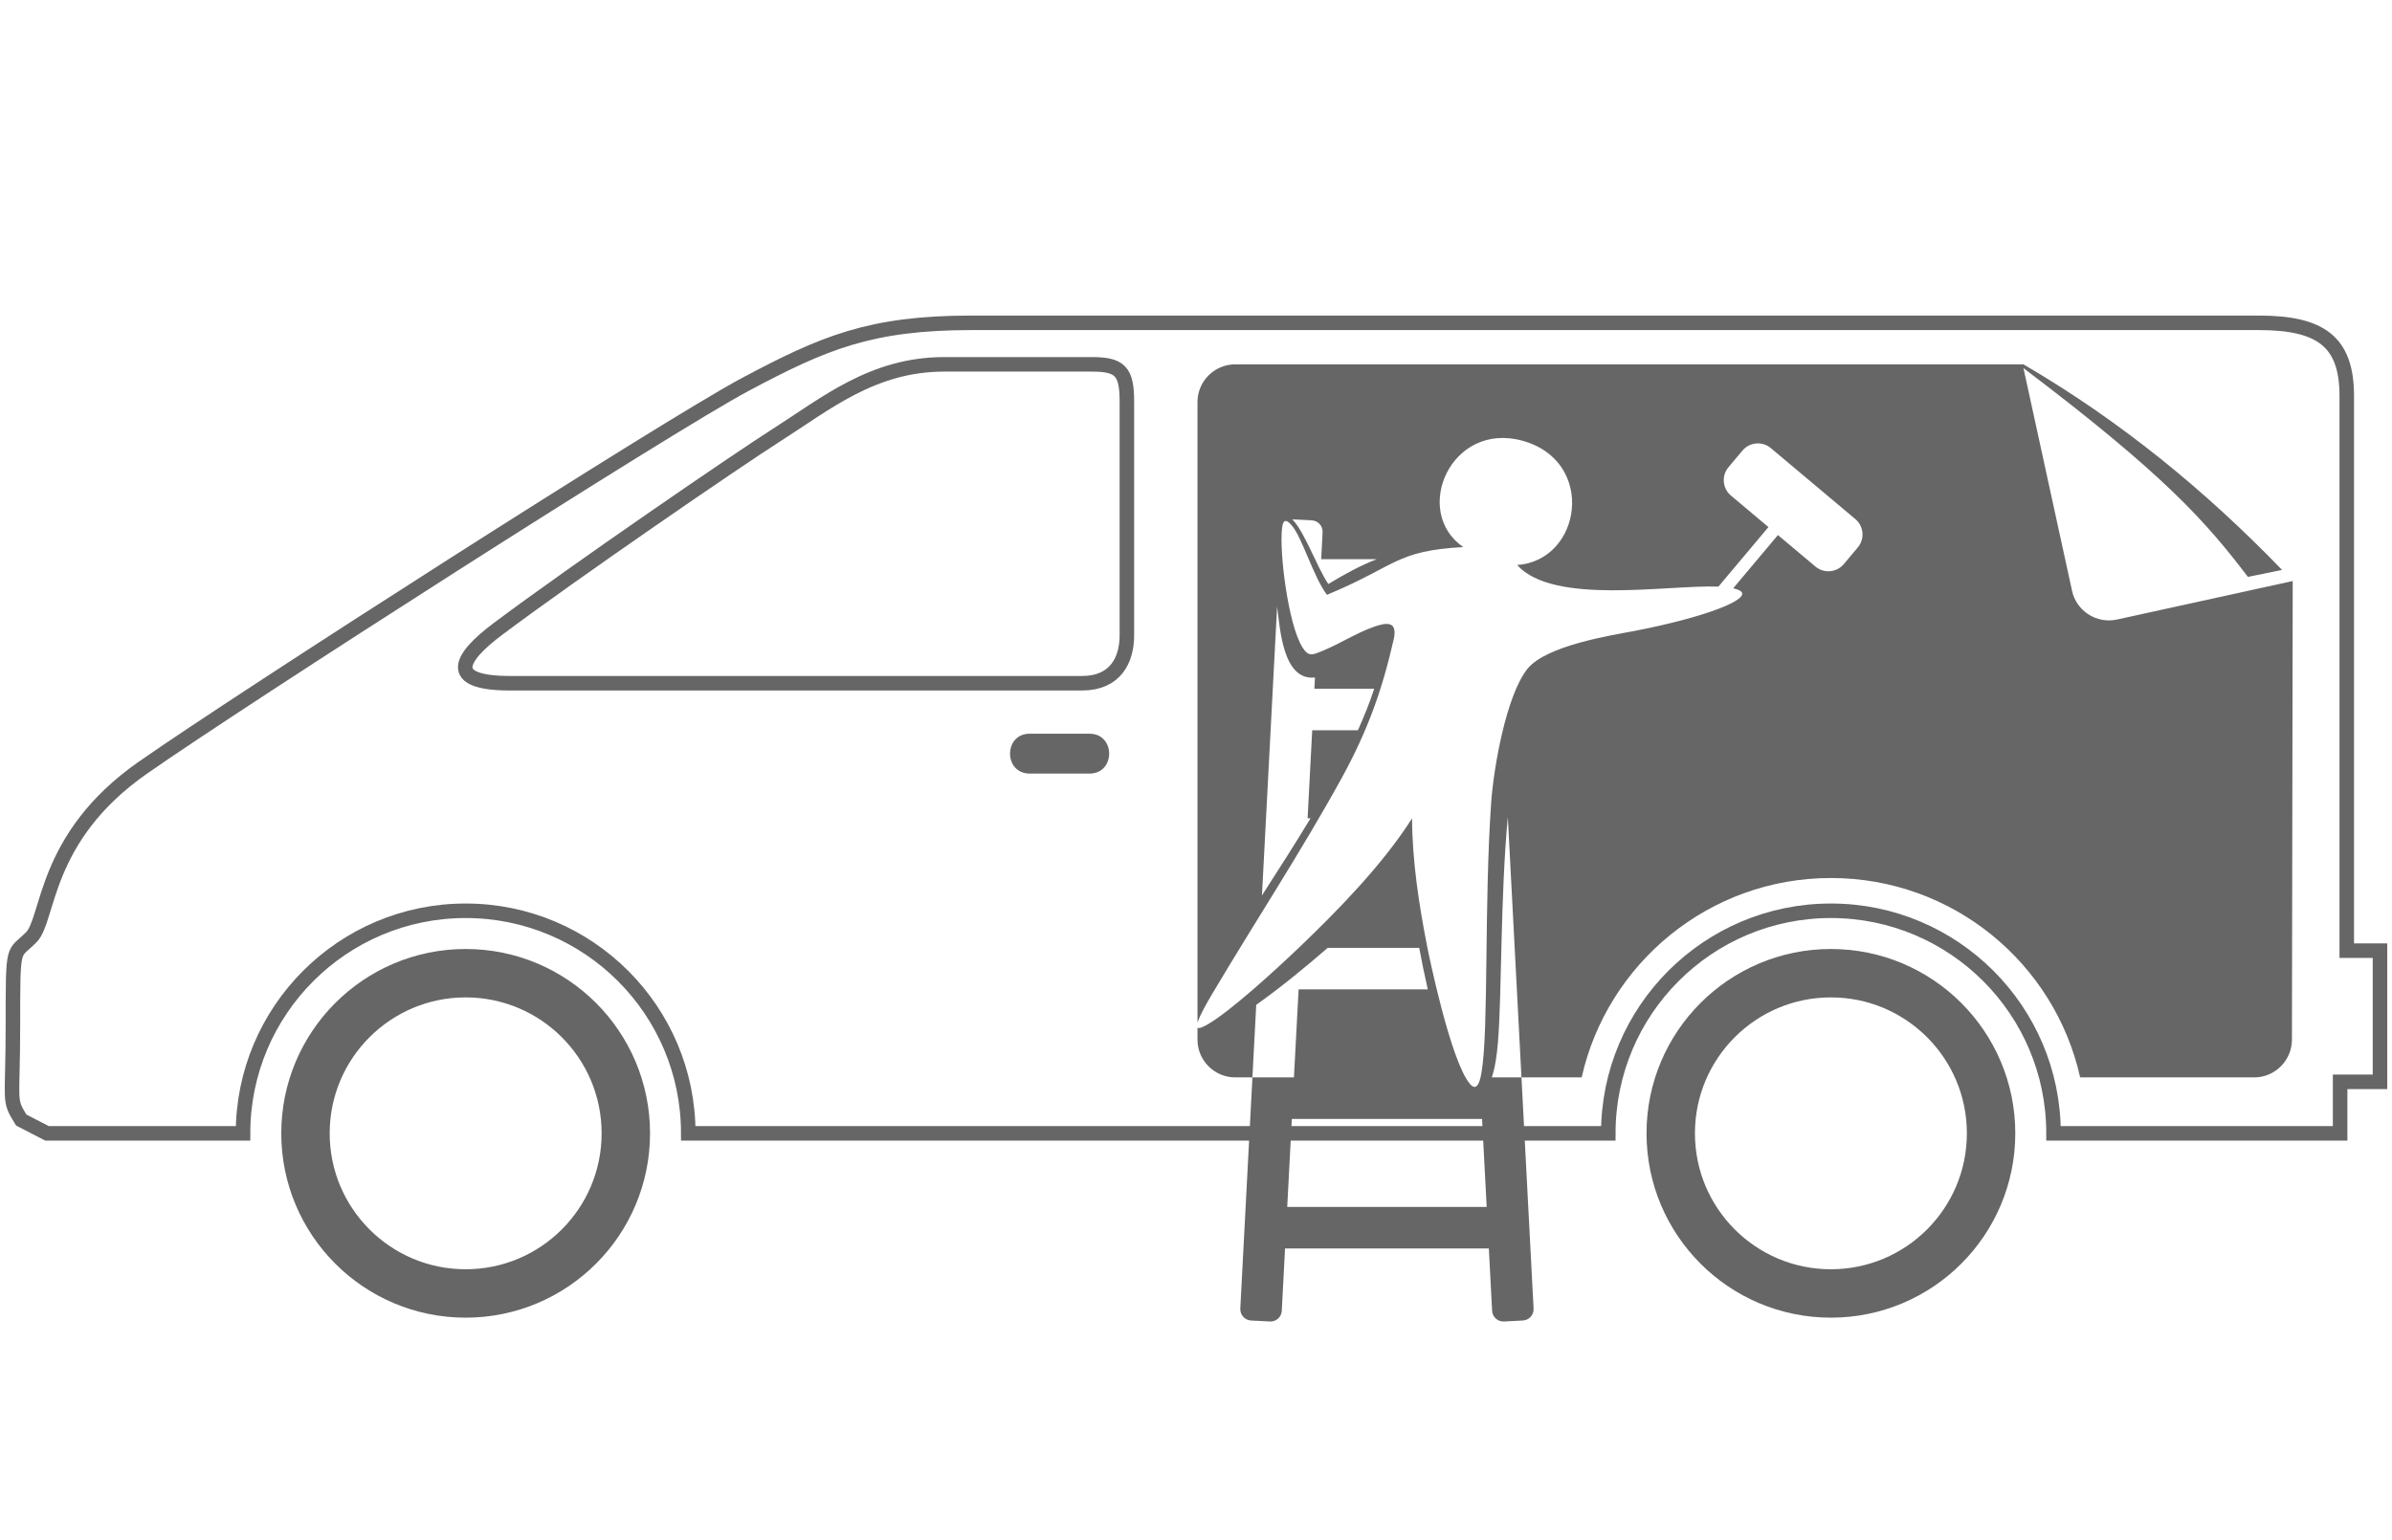
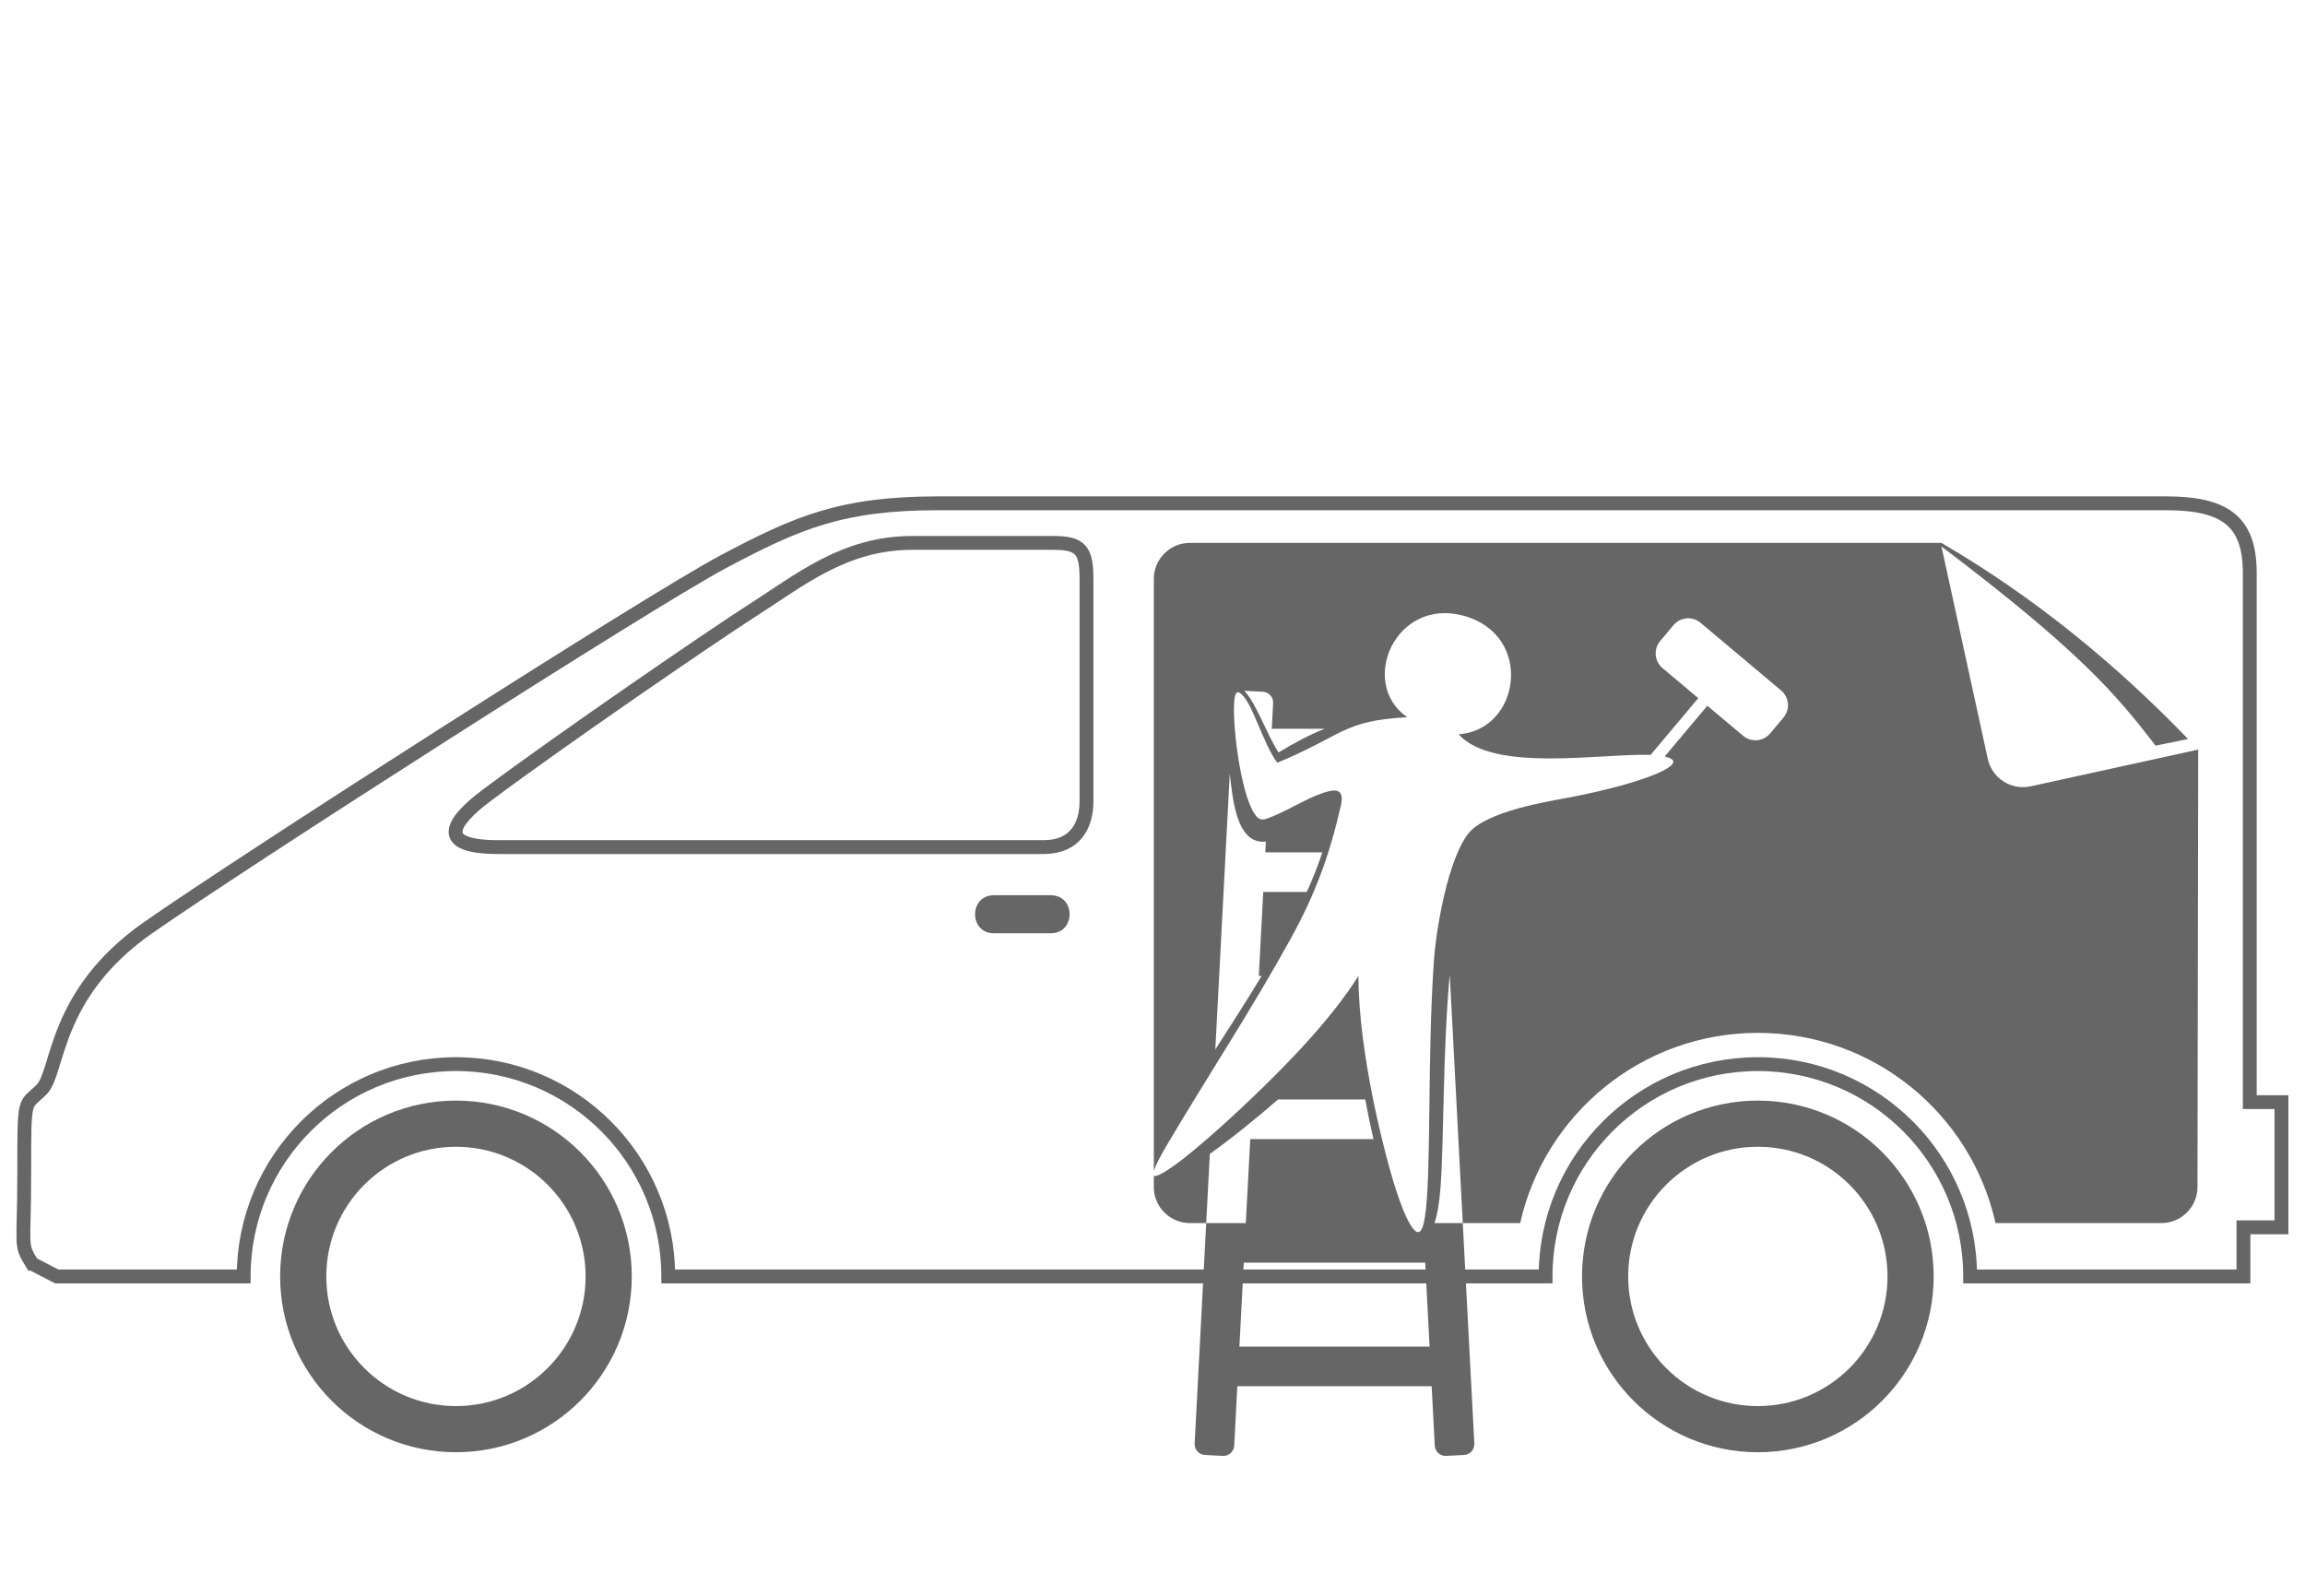
- <svg xmlns="http://www.w3.org/2000/svg" xml:space="preserve" width="247px" height="159px" version="1.1" style="shape-rendering:geometricPrecision; text-rendering:geometricPrecision; image-rendering:optimizeQuality; fill-rule:evenodd; clip-rule:evenodd" viewBox="0 0 24700 15899.9">
+ <svg xmlns="http://www.w3.org/2000/svg" xml:space="preserve" width="260px" height="180px" version="1.1" style="shape-rendering:geometricPrecision; text-rendering:geometricPrecision; image-rendering:optimizeQuality; fill-rule:evenodd; clip-rule:evenodd" viewBox="0 0 26000 18000">
  <defs>
    <style type="text/css">
   
-     .str1 {stroke:#666666;stroke-width:150;stroke-miterlimit:22.926}
-     .str0 {stroke:#666666;stroke-width:150;stroke-miterlimit:22.926}
-     .str2 {stroke:#666666;stroke-width:500;stroke-miterlimit:22.926}
-     .str3 {stroke:#666666;stroke-width:500;stroke-miterlimit:22.926}
+     .str0 {stroke:#666666;stroke-width:156.3;stroke-miterlimit:22.926}
+     .str1 {stroke:#666666;stroke-width:520.8;stroke-miterlimit:22.926}
    .fil0 {fill:none}
    .fil1 {fill:#666666}
   
  </style>
  </defs>
  <g id="Layer_x0020_1">
-     <g id="_2394952775152">
-       <path class="fil0 str0" d="M5140.1 6497.6c792.3,-594.1 2484.9,-1753.5 2876.3,-2002.3 509.6,-323.9 995,-732 1732.7,-732 737.7,0 1235.3,0 1526.9,0 291.6,0 360.2,73.2 360.2,384.3 0,311.1 0,2159.4 0,2415.5 0,256.2 -120,494.1 -463.2,494.1 -343.1,0 -5648.4,0 -5905.7,0 -675.1,0 -517.5,-266.9 -127.2,-559.6z" />
-       <path class="fil0 str1" d="M219.3 11569c-137.3,-223 -85.8,-154.3 -85.8,-995 0,-840.6 0,-703.4 188.7,-892.1 188.7,-188.7 120.1,-1029.3 1149.4,-1749.8 1029.4,-720.6 5421.1,-3534 6227.4,-3962.9 806.4,-428.9 1286.7,-634.8 2333.2,-634.8 1046.5,0 12656.7,0 13291.5,0 634.7,0 909.2,188.7 909.2,754.9 0,566.1 0,5729.9 0,5729.9l343.1 0 0 1355.2 -411.7 0 0 531.9 -2959.4 0c0,-1269.7 -1029.2,-2298.9 -2298.8,-2298.9 -1269.6,0 -2298.8,1029.2 -2298.8,2298.9l-9500.1 0c0,-1269.7 -1029.2,-2298.9 -2298.8,-2298.9 -1269.7,0 -2298.9,1029.2 -2298.9,2298.9l-2024.3 0 -265.9 -137.3z" />
-       <path class="fil1" d="M10632.7 7578.5l617.6 0c270.6,0 270.6,411.8 0,411.8l-617.6 0c-270.5,0 -270.5,-411.8 0,-411.8z" />
-       <path class="fil1" d="M20894.4 3802c1468.7,1112.1 1882.3,1585.6 2318,2156.8 117.5,-24 235,-48 352.5,-72.1 -788.4,-816.4 -1663.2,-1535.4 -2670.6,-2123.4l-8139.9 0c-213.9,0 -389,175.1 -389,389.1l0 6411.7c24.5,-79.8 98.2,-207.7 152.3,-298.7 441,-743.8 916.4,-1465.3 1333.4,-2222.9 275.1,-500.7 421.2,-916.9 539.8,-1435.7 45.1,-198.5 -78,-175.3 -198.1,-134.7 -187.9,65.5 -355.2,176.8 -537.9,251.3 -97.1,39.5 -141.4,66.8 -206.4,-37.9 -149,-240.3 -239.1,-987.9 -210.1,-1228.4 7.3,-61.7 25.1,-117.4 98,-33.1 112.2,129.7 220,523 365.8,720 724.9,-301.8 705.9,-454.1 1407.2,-493.3 -532.3,-368.2 -128.6,-1300.5 609.9,-1098.8 766.3,209 616.4,1237.1 -53.4,1284 375.5,418.6 1549,203.7 2078.7,223.1l516.5 -614.8 -387.6 -325.6c-87.4,-73.4 -98.8,-205 -25.4,-292.4l145 -172.6c73.5,-87.4 205,-98.9 292.4,-25.4l873.2 733.5c87.4,73.5 98.8,205 25.4,292.4l-145 172.7c-73.4,87.4 -205,98.8 -292.3,25.4l-387.7 -325.6 -461.4 549.3c29.4,6.7 53.7,15.5 71.9,26.9 128.8,81.2 -347.4,270.8 -1100.5,416 -205.5,39.6 -903.8,144.9 -1098.6,392.2 -218.1,276.9 -347.6,1021.1 -372.6,1380.4 -72.9,1046.2 -25.4,2327.5 -97.6,2774 -9.2,56.9 -36.4,231.2 -121.7,130.5 -203.8,-241.2 -433,-1376 -438.8,-1405.6 -85.4,-432 -157.6,-896.4 -158.6,-1338.2 -296.4,470.4 -768,954.3 -1166.8,1334.8 -229.8,219.7 -711.1,662.1 -948.1,796.4 -19.1,10.9 -81.4,46.2 -100.9,32.5l0 123.6c0,213.9 175.1,389 389,389l178.2 0 -125.2 2388.4c-3.3,64.1 46.4,119.3 110.5,122.7l195.2 10.2c64.1,3.4 119.3,-46.3 122.7,-110.4l33.7 -643.9 2104.4 0 33.8 643.9c3.3,64.1 58.5,113.8 122.6,110.4l195.3 -10.2c64,-3.3 113.7,-58.6 110.4,-122.7l-125.2 -2388.4 -305.4 0 -0.8 -0.6c33.4,-98.3 53.1,-230.8 64.3,-373.8 40.1,-513.4 23.6,-1482.3 101,-2315l140.9 2689.4 621.7 0c264.2,-1177.6 1316.3,-2059.4 2573.6,-2059.4 1258.6,0 2310.8,879.9 2573.6,2059.4 121.4,0 1462.4,0 1798,0 213.9,0 388.7,-175.2 389.1,-389l7.9 -4737.8 -1815.2 397.7c-208.8,45.8 -417.8,-87.6 -463.3,-296.6l-501.8 -2300.7zm-6679.4 1973.9l-572.4 0 14.6 -278.3c3.3,-64.1 -46.3,-119.3 -110.4,-122.7l-202.2 -10.3c128.6,130.2 246.9,479.2 371.6,667.7 174.4,-105.2 329.3,-189.4 498.8,-256.4zm-1027.5 488.5l-156.4 2984.4c163.2,-254.7 336.8,-523.2 501.8,-796.7l-30.6 0 47.7 -909.2 471.7 0c63.1,-139.9 120.9,-283 168.5,-428.9l-617.7 0 6 -116c-332.9,35.6 -360.6,-507.7 -391,-733.6zm1555.9 3954.8c-32.9,-143.4 -62.6,-289.1 -88.5,-428.9l-944.8 0c-243,211.6 -503.9,422.4 -738.2,588.7l-39.3 749.4 428.7 0 48.4 -909.2 1333.7 0zm608.1 2247.3l-47.7 -909.2 -1964.2 0 -47.6 909.2 2059.5 0z" />
-       <circle class="fil0 str2" cx="4808.4" cy="11706.2" r="1654" />
-       <circle class="fil0 str3" cx="18906.1" cy="11706.2" r="1654" />
+     <g id="_2864948673856">
+       <g id="_2394952775152">
+         <path class="fil0 str0" d="M5488.7 8972c825.3,-618.8 2588.4,-1826.5 2996.1,-2085.7 530.8,-337.4 1036.4,-762.5 1804.9,-762.5 768.4,0 1286.8,0 1590.5,0 303.7,0 375.2,76.2 375.2,400.3 0,324 0,2249.4 0,2516.1 0,266.9 -125,514.7 -482.5,514.7 -357.4,0 -5883.8,0 -6151.8,0 -703.2,0 -539,-278 -132.5,-582.9l0.1 0z" />
+         <path class="fil0 str0" d="M362.8 14254.7c-143,-232.3 -89.3,-160.7 -89.3,-1036.4 0,-875.7 0,-732.8 196.5,-929.3 196.6,-196.6 125.2,-1072.2 1197.3,-1822.7 1072.3,-750.6 5647,-3681.2 6486.9,-4128 840,-446.8 1340.3,-661.3 2430.4,-661.3 1090.2,0 13184.1,0 13845.4,0 661.1,0 947,196.6 947,786.4 0,589.7 0,5968.6 0,5968.6l357.4 0 0 1411.7 -428.8 0 0 554 -3082.7 0c0,-1322.6 -1072.1,-2394.7 -2394.6,-2394.7 -1322.5,0 -2394.6,1072.1 -2394.6,2394.7l-9895.9 0c0,-1322.6 -1072.1,-2394.7 -2394.6,-2394.7 -1322.6,0 -2394.6,1072.1 -2394.6,2394.7l-2108.7 0 -277 -143 -0.1 0z" />
+         <path class="fil1" d="M11210.1 10098l643.4 0c281.9,0 281.9,429 0,429l-643.4 0c-281.8,0 -281.8,-429 0,-429z" />
+         <path class="fil1" d="M21899.4 6164.1c1529.9,1158.4 1960.8,1651.7 2414.6,2246.7 122.4,-25 244.8,-50 367.2,-75.1 -821.3,-850.5 -1732.5,-1599.4 -2781.9,-2211.9l-8479.1 0c-222.8,0 -405.2,182.4 -405.2,405.3l0 6678.8c25.6,-83.1 102.3,-216.3 158.7,-311.1 459.4,-774.8 954.6,-1526.4 1389,-2315.5 286.6,-521.6 438.7,-955.1 562.3,-1495.5 46.9,-206.8 -81.3,-182.6 -206.4,-140.3 -195.7,68.2 -370,184.1 -560.3,261.7 -101.1,41.2 -147.3,69.6 -215,-39.5 -155.2,-250.3 -249,-1029 -218.8,-1279.5 7.6,-64.3 26.1,-122.3 102,-34.5 116.9,135.1 229.2,544.8 381.1,750 755.1,-314.4 735.3,-473 1465.8,-513.9 -554.5,-383.5 -134,-1354.7 635.3,-1144.5 798.2,217.7 642.1,1288.6 -55.6,1337.5 391.1,436 1613.5,212.2 2165.3,232.4l538 -640.5 -403.7 -339.1c-91.1,-76.5 -103,-213.6 -26.5,-304.6l151 -179.8c76.6,-91 213.6,-103 304.6,-26.5l909.6 764.1c91,76.6 102.9,213.5 26.4,304.6l-151 179.9c-76.5,91 -213.6,102.9 -304.5,26.4l-403.9 -339.2 -480.6 572.2c30.6,7 56,16.2 74.9,28.1 134.2,84.5 -361.9,282.1 -1146.3,433.3 -214.1,41.3 -941.5,151 -1144.4,408.6 -227.2,288.4 -362.1,1063.6 -388.1,1437.9 -75.9,1089.8 -26.4,2424.4 -101.6,2889.5 -9.6,59.3 -38,240.8 -126.8,136 -212.3,-251.3 -451,-1433.4 -457.1,-1464.2 -89,-450 -164.2,-933.8 -165.2,-1394 -308.7,490 -800,994.1 -1215.4,1390.4 -239.4,228.9 -740.8,689.7 -987.6,829.6 -19.9,11.4 -84.8,48.1 -105.2,33.9l0 128.7c0,222.8 182.4,405.2 405.2,405.2l185.7 0 -130.5 2487.9c-3.4,66.8 48.4,124.3 115.2,127.8l203.3 10.7c66.8,3.5 124.3,-48.3 127.8,-115l35.1 -670.8 2192.1 0 35.2 670.8c3.4,66.7 60.9,118.5 127.7,115l203.4 -10.7c66.7,-3.4 118.4,-61 115,-127.8l-130.4 -2487.9 -318.1 0 -0.8 -0.6c34.8,-102.4 55.3,-240.5 66.9,-389.4 41.8,-534.8 24.6,-1544 105.2,-2411.4l146.8 2801.4 647.6 0c275.2,-1226.6 1371.1,-2145.2 2680.8,-2145.2 1311,0 2407.1,916.6 2680.8,2145.2 126.5,0 1523.4,0 1873,0 222.8,0 404.8,-182.5 405.3,-405.2l8.2 -4935.2 -1890.8 414.3c-217.5,47.7 -435.2,-91.3 -482.6,-309l-522.7 -2396.6 0 0.1zm-6957.7 2056.2l-596.3 0 15.2 -289.9c3.5,-66.8 -48.2,-124.3 -115,-127.8l-210.6 -10.8c134,135.7 257.2,499.2 387.1,695.5 181.6,-109.5 343,-197.2 519.6,-267l0 0zm-1070.3 508.8l-162.9 3108.7c170,-265.3 350.8,-545 522.7,-829.8l-31.9 0 49.7 -947.1 491.3 0c65.8,-145.8 126,-294.8 175.5,-446.8l-643.4 0 6.3 -120.8c-346.8,37.1 -375.7,-528.9 -407.3,-764.2zm1620.7 4119.6c-34.3,-149.4 -65.2,-301.1 -92.2,-446.8l-984.2 0c-253.1,220.5 -524.9,440 -769,613.3l-40.9 780.6 446.6 0 50.4 -947.1 1389.3 0 0 0zm633.5 2340.9l-49.7 -947.1 -2046.1 0 -49.5 947.1 2145.3 0 0 0z" />
+         <circle class="fil0 str1" cx="5143.1" cy="14397.6" r="1722.9" />
+         <circle class="fil0 str1" cx="19828.2" cy="14397.6" r="1722.9" />
+       </g>
    </g>
  </g>
</svg>
